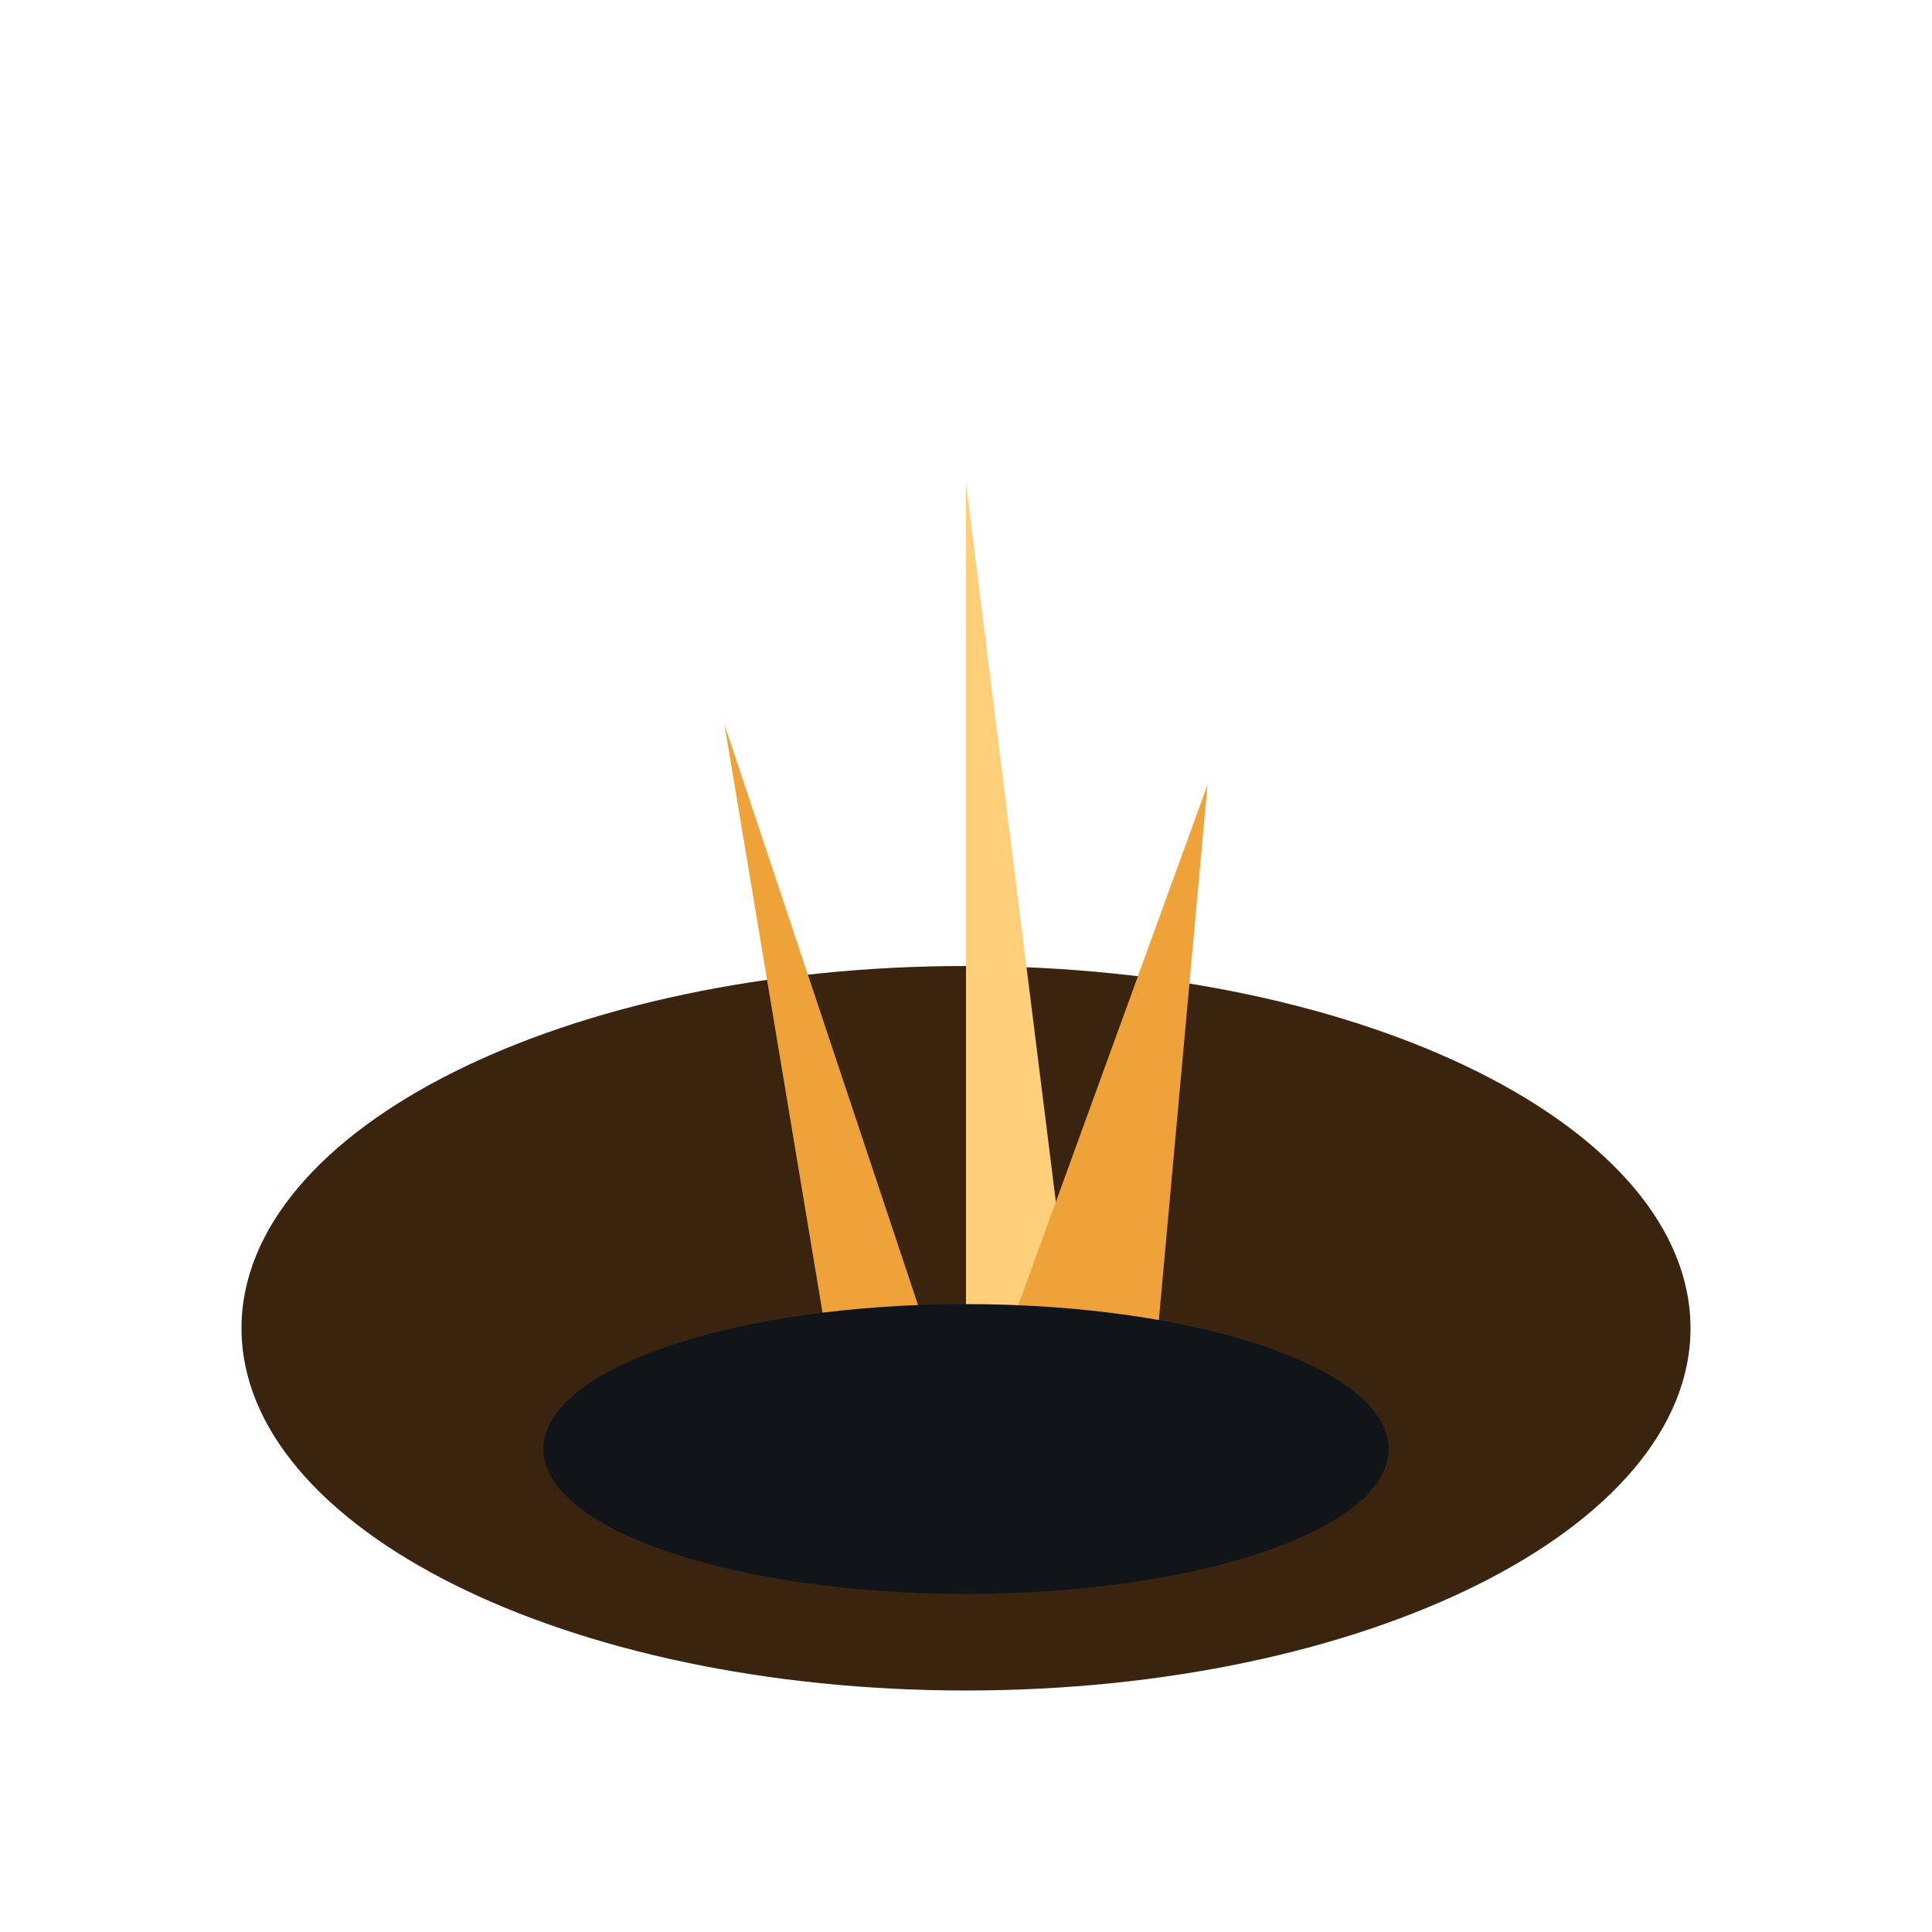
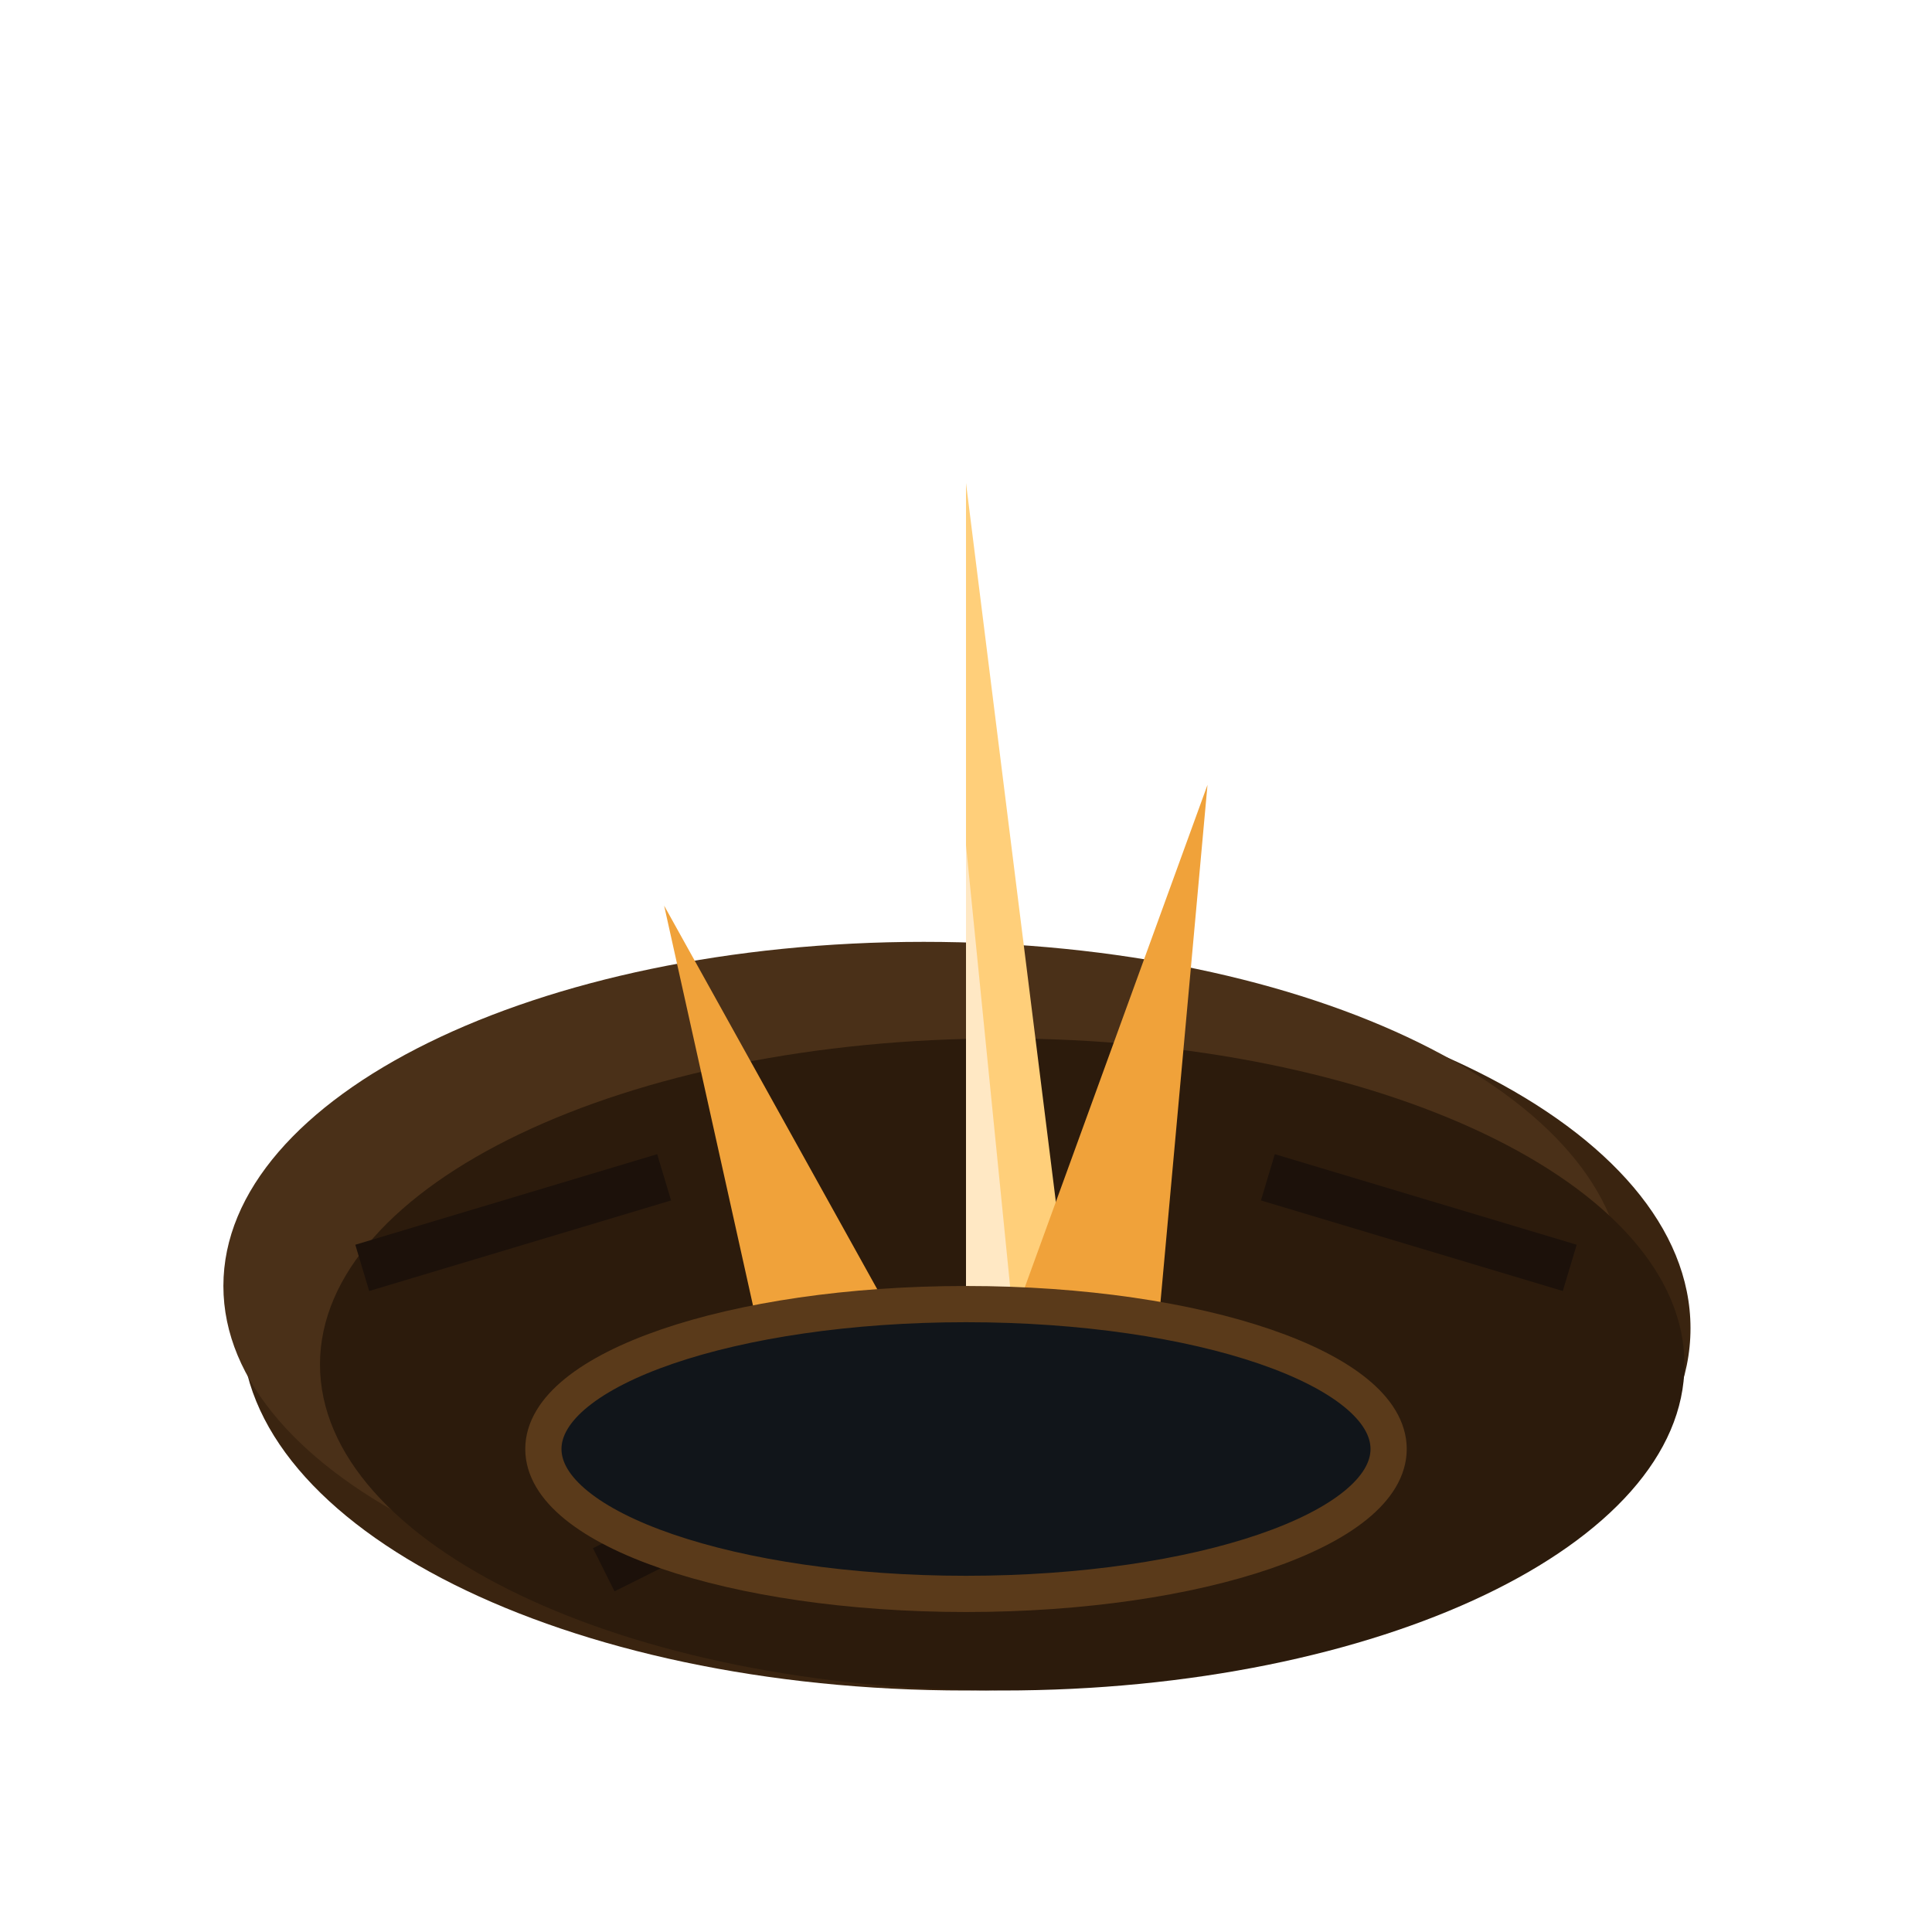
<svg xmlns="http://www.w3.org/2000/svg" width="32" height="32" viewBox="0 0 32 32">
  <ellipse cx="16" cy="22" rx="12" ry="6" fill="#3a2410" />
-   <polygon points="16,24 12,12 14,24" fill="#f0a23a" />
+   <ellipse cx="15.3" cy="21.3" rx="11.6" ry="5.7" fill="#4a3018" />
+   <ellipse cx="16.6" cy="22.6" rx="11.3" ry="5.4" fill="#2c1b0c" />
+   <path d="M 6 21 L 11 19.5 M 26 21 L 21 19.5 M 10 26 L 13 24.5" stroke="#1c110a" stroke-width="0.8" fill="none" />
+   <polygon points="16,24 11,15 13,24" fill="#f0a23a" />
  <polygon points="16,24 16,8 18,24" fill="#ffcf7a" />
  <polygon points="16,24 20,13 19,24" fill="#f0a23a" />
+   <polygon points="16,24 16,14 17,24" fill="#ffe8c4" />
  <ellipse cx="16" cy="24" rx="7" ry="2.4" fill="#11151a" />
+   <ellipse cx="16" cy="24" rx="7" ry="2.4" fill="none" stroke="#5a3a1a" stroke-width="0.6" />
</svg>
